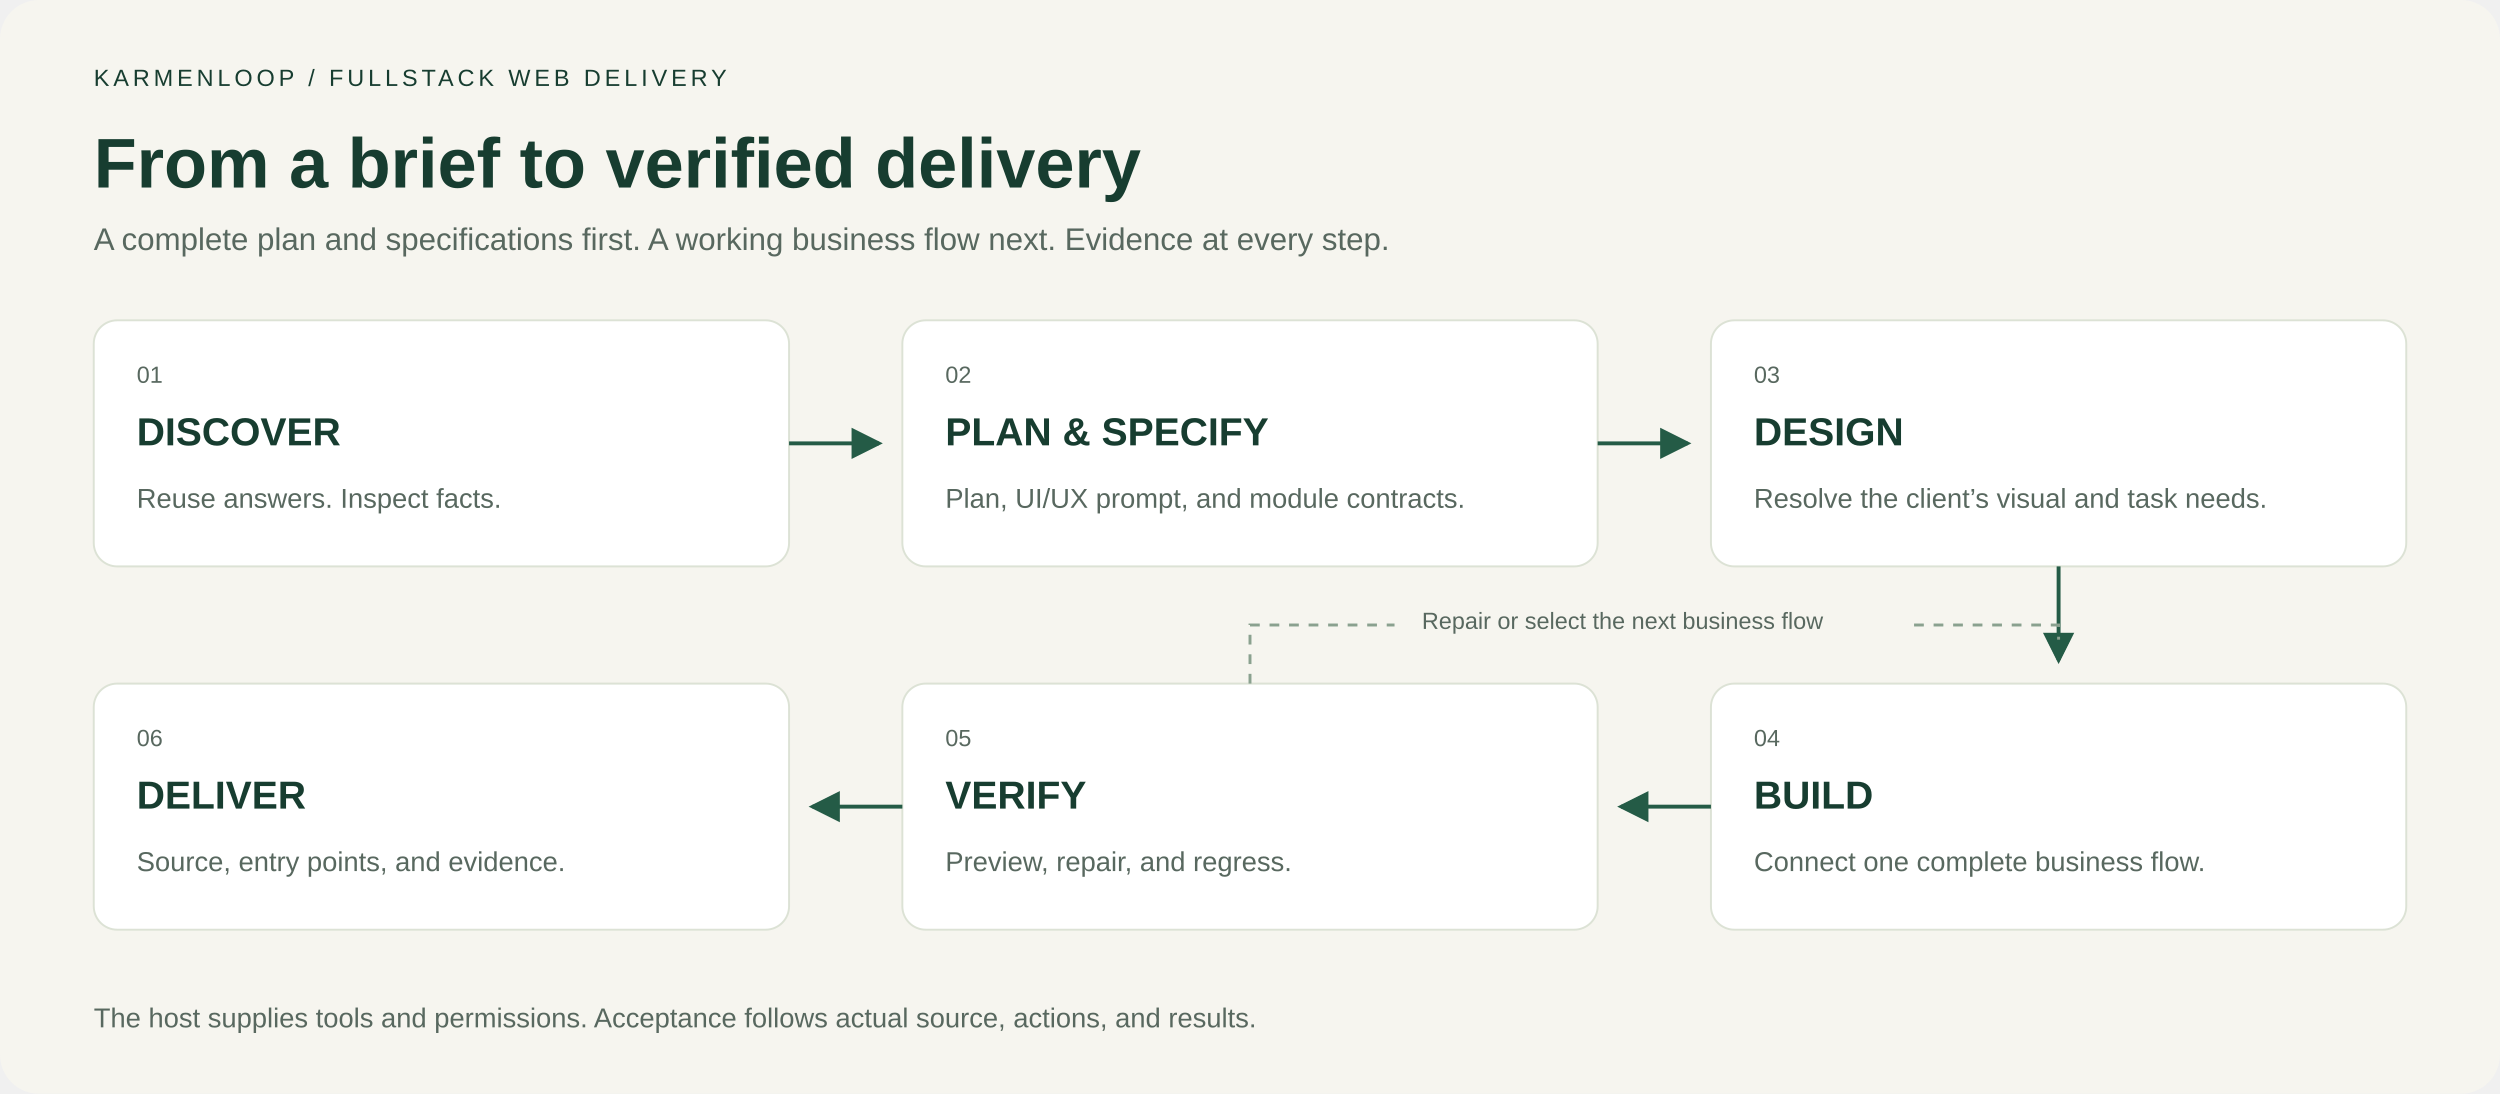
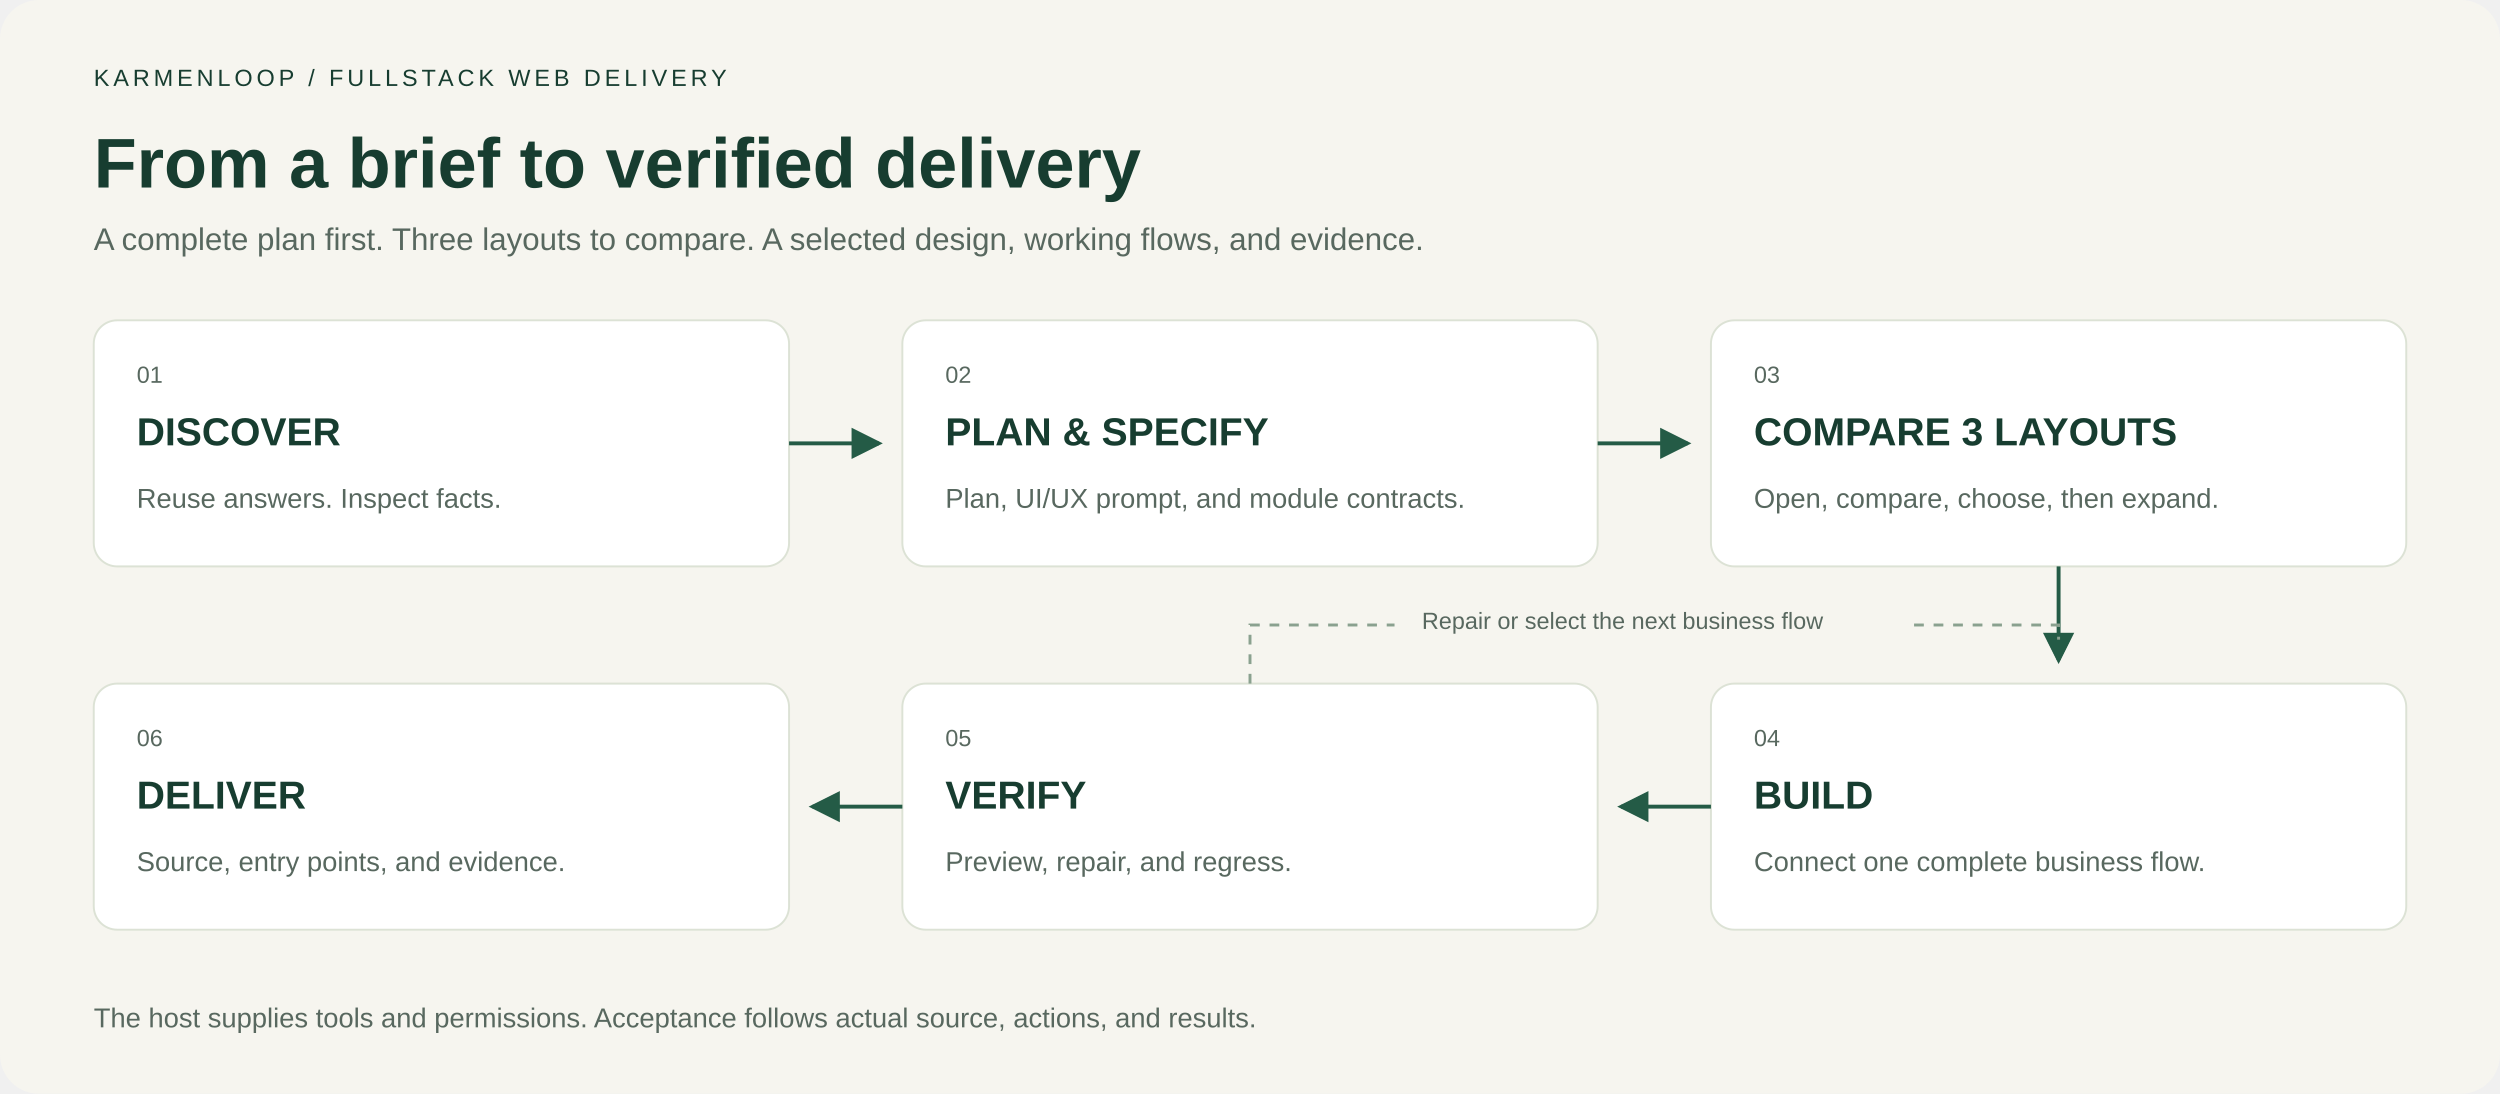
<svg xmlns="http://www.w3.org/2000/svg" width="1280" height="560" viewBox="0 0 1280 560" role="img" aria-labelledby="title description">
  <defs>
    <marker id="arrow" markerWidth="8" markerHeight="8" refX="7" refY="4" orient="auto">
      <path d="M0 0L8 4L0 8Z" fill="#245b46" />
    </marker>
  </defs>
  <rect width="1280" height="560" rx="20" fill="#f6f5ef" />
  <g font-family="Arial, Helvetica, sans-serif" fill="#173d30">
    <text x="48" y="44" font-size="12" letter-spacing="2">KARMENLOOP / FULLSTACK WEB DELIVERY</text>
    <text x="48" y="96" font-size="36" font-weight="600">From a brief to verified delivery</text>
-     <text x="48" y="128" font-size="16" fill="#58685f">A complete plan and specifications first. A working business flow next. Evidence at every step.</text>
+     <text x="48" y="128" font-size="16" fill="#58685f">A complete plan first. Three layouts to compare. A selected design, working flows, and evidence.</text>
    <rect x="48" y="164" width="356" height="126" rx="12" fill="white" stroke="#dce2d5" />
    <text x="70" y="196" font-size="12" fill="#58685f">01</text>
    <text x="70" y="228" font-size="20" font-weight="600">DISCOVER</text>
    <text x="70" y="260" font-size="14" fill="#58685f">Reuse answers. Inspect facts.</text>
    <rect x="462" y="164" width="356" height="126" rx="12" fill="white" stroke="#dce2d5" />
    <text x="484" y="196" font-size="12" fill="#58685f">02</text>
    <text x="484" y="228" font-size="20" font-weight="600">PLAN &amp; SPECIFY</text>
    <text x="484" y="260" font-size="14" fill="#58685f">Plan, UI/UX prompt, and module contracts.</text>
    <rect x="876" y="164" width="356" height="126" rx="12" fill="white" stroke="#dce2d5" />
    <text x="898" y="196" font-size="12" fill="#58685f">03</text>
-     <text x="898" y="228" font-size="20" font-weight="600">DESIGN</text>
-     <text x="898" y="260" font-size="14" fill="#58685f">Resolve the client’s visual and task needs.</text>
+     <text x="898" y="228" font-size="20" font-weight="600">COMPARE 3 LAYOUTS</text>
+     <text x="898" y="260" font-size="14" fill="#58685f">Open, compare, choose, then expand.</text>
    <rect x="876" y="350" width="356" height="126" rx="12" fill="white" stroke="#dce2d5" />
    <text x="898" y="382" font-size="12" fill="#58685f">04</text>
    <text x="898" y="414" font-size="20" font-weight="600">BUILD</text>
    <text x="898" y="446" font-size="14" fill="#58685f">Connect one complete business flow.</text>
    <rect x="462" y="350" width="356" height="126" rx="12" fill="white" stroke="#dce2d5" />
    <text x="484" y="382" font-size="12" fill="#58685f">05</text>
    <text x="484" y="414" font-size="20" font-weight="600">VERIFY</text>
    <text x="484" y="446" font-size="14" fill="#58685f">Preview, repair, and regress.</text>
    <rect x="48" y="350" width="356" height="126" rx="12" fill="white" stroke="#dce2d5" />
    <text x="70" y="382" font-size="12" fill="#58685f">06</text>
    <text x="70" y="414" font-size="20" font-weight="600">DELIVER</text>
    <text x="70" y="446" font-size="14" fill="#58685f">Source, entry points, and evidence.</text>
    <path d="M404 227H450" fill="none" stroke="#245b46" stroke-width="2" marker-end="url(#arrow)" />
    <path d="M818 227H864" fill="none" stroke="#245b46" stroke-width="2" marker-end="url(#arrow)" />
    <path d="M1054 290V338" fill="none" stroke="#245b46" stroke-width="2" marker-end="url(#arrow)" />
    <path d="M876 413H830" fill="none" stroke="#245b46" stroke-width="2" marker-end="url(#arrow)" />
    <path d="M462 413H416" fill="none" stroke="#245b46" stroke-width="2" marker-end="url(#arrow)" />
    <path d="M640 350V320H1054V338" fill="none" stroke="#8aa18f" stroke-width="1.5" stroke-dasharray="5 5" marker-end="url(#arrow)" />
    <rect x="714" y="305" width="265" height="25" rx="8" fill="#f6f5ef" />
    <text x="728" y="322" font-size="12" fill="#58685f">Repair or select the next business flow</text>
    <text x="48" y="526" font-size="14" fill="#58685f">The host supplies tools and permissions. Acceptance follows actual source, actions, and results.</text>
  </g>
</svg>
